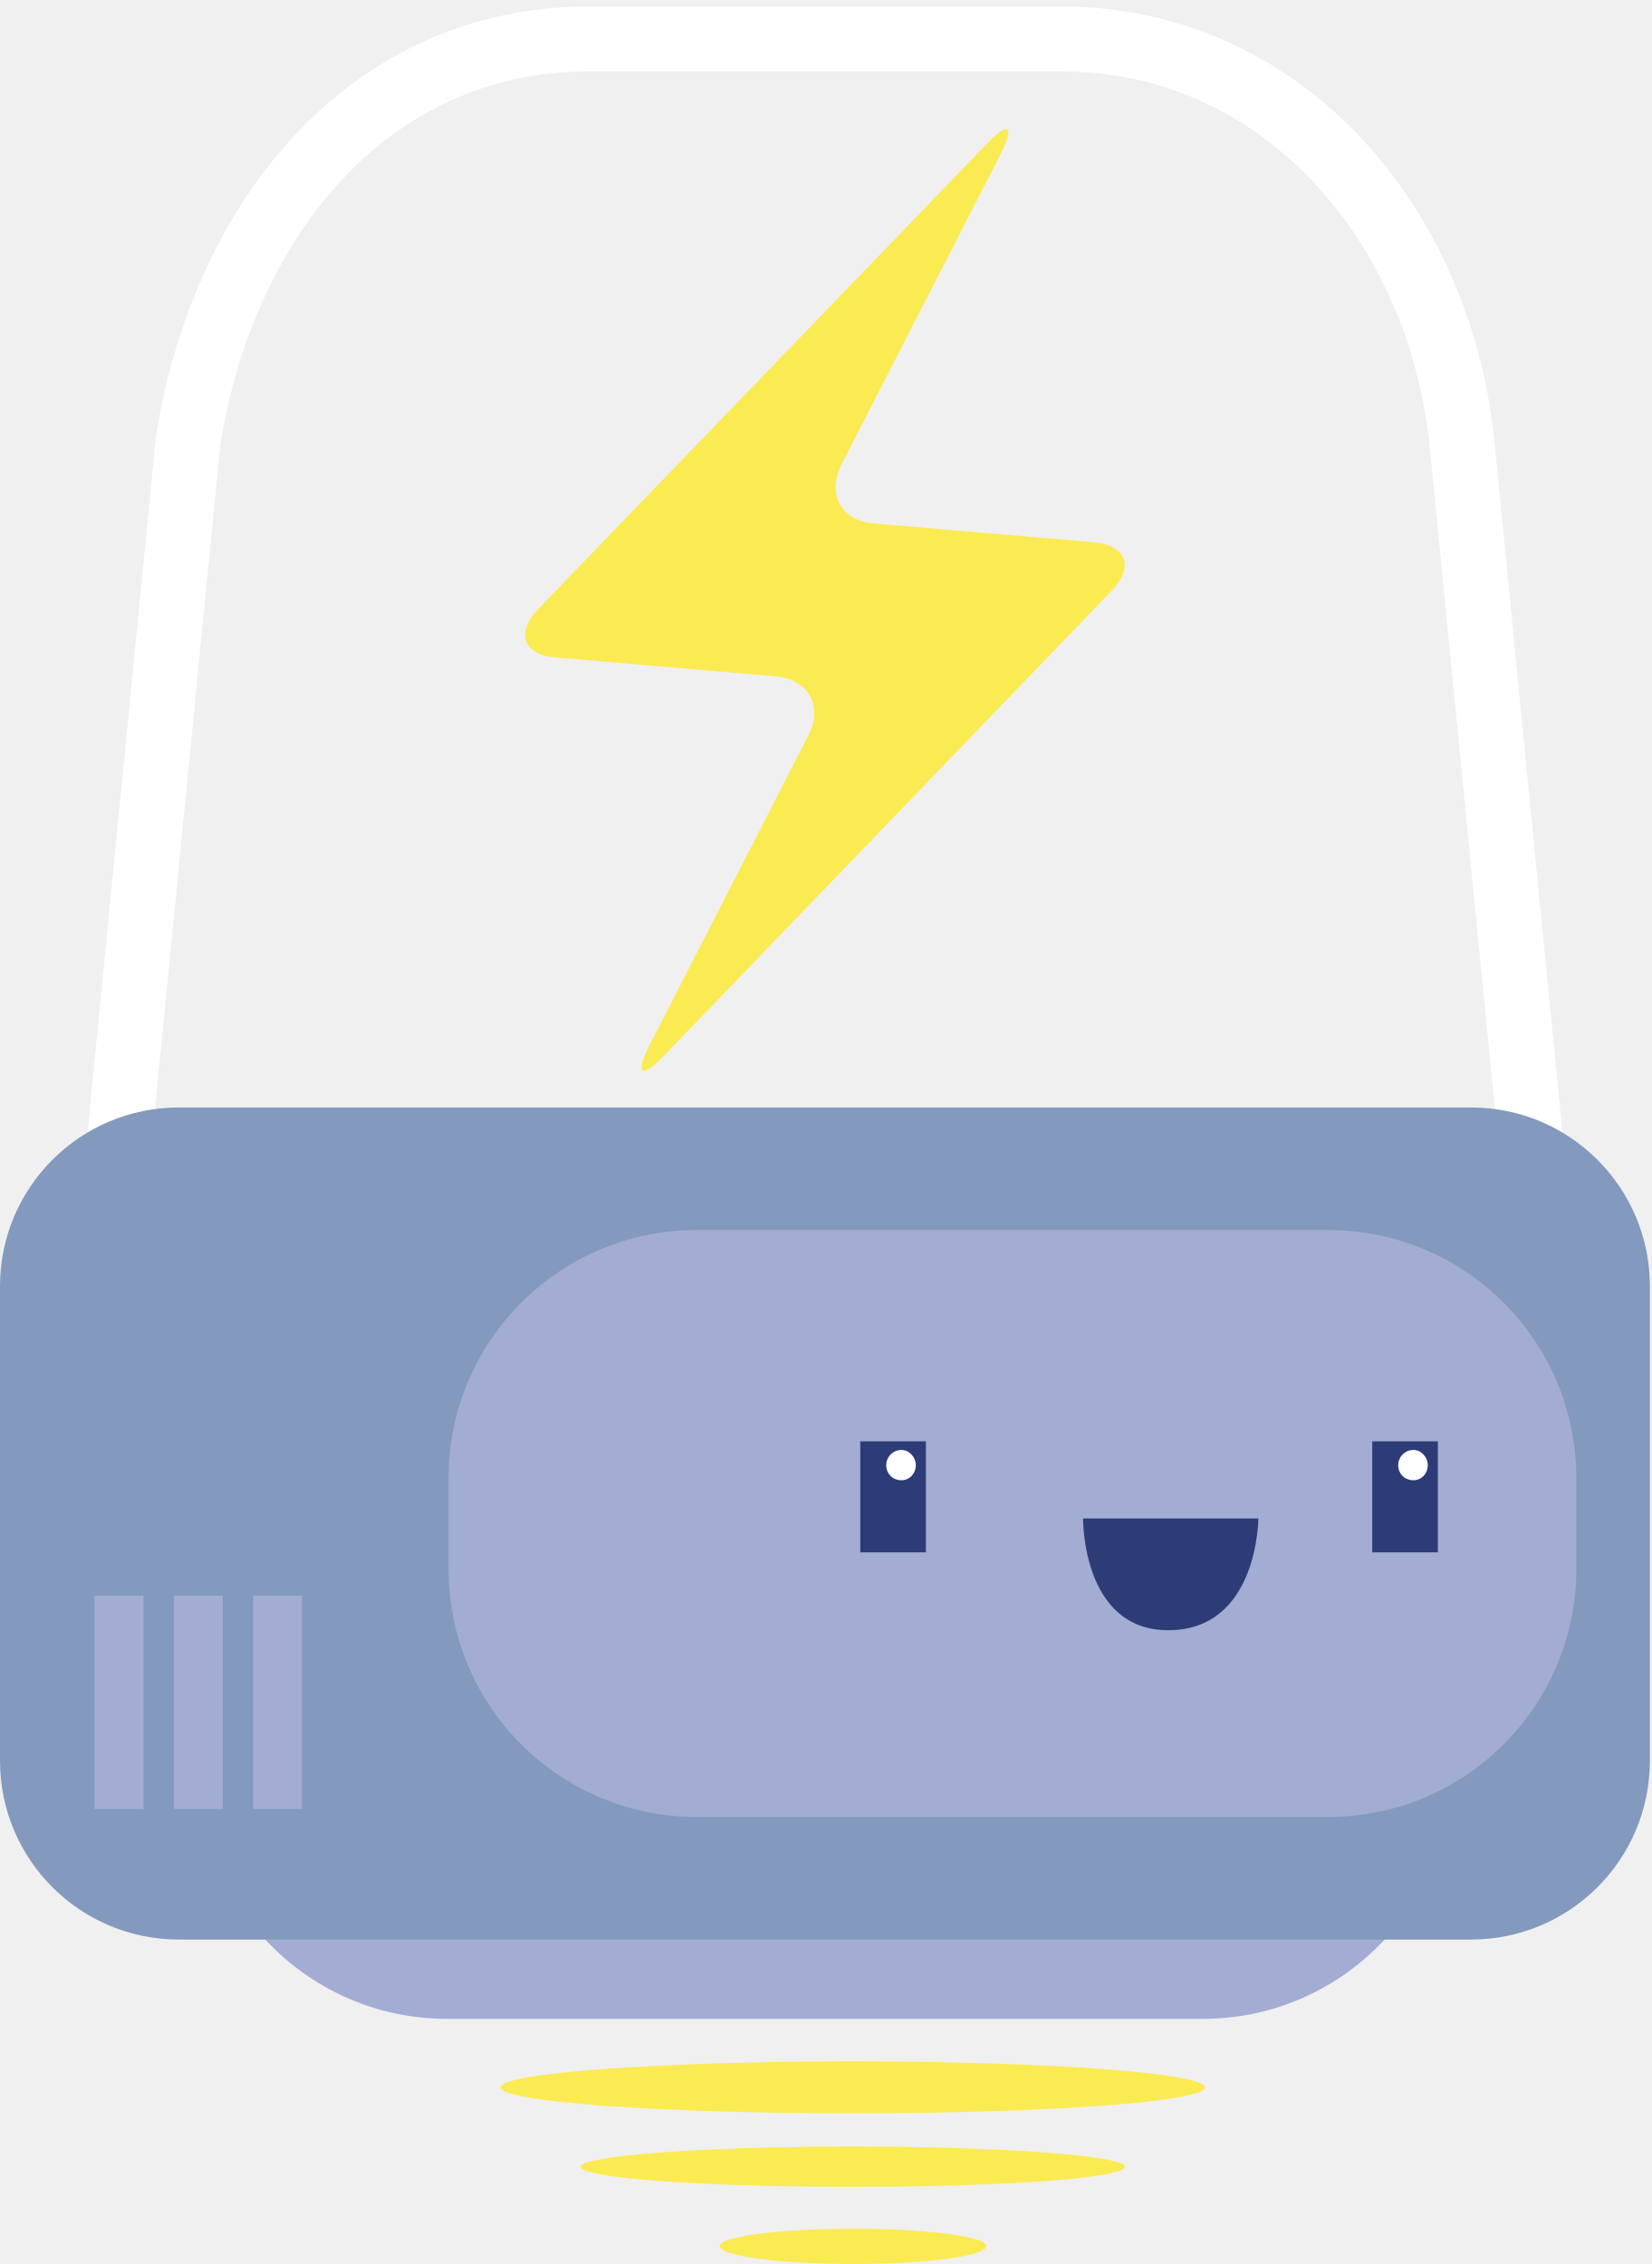
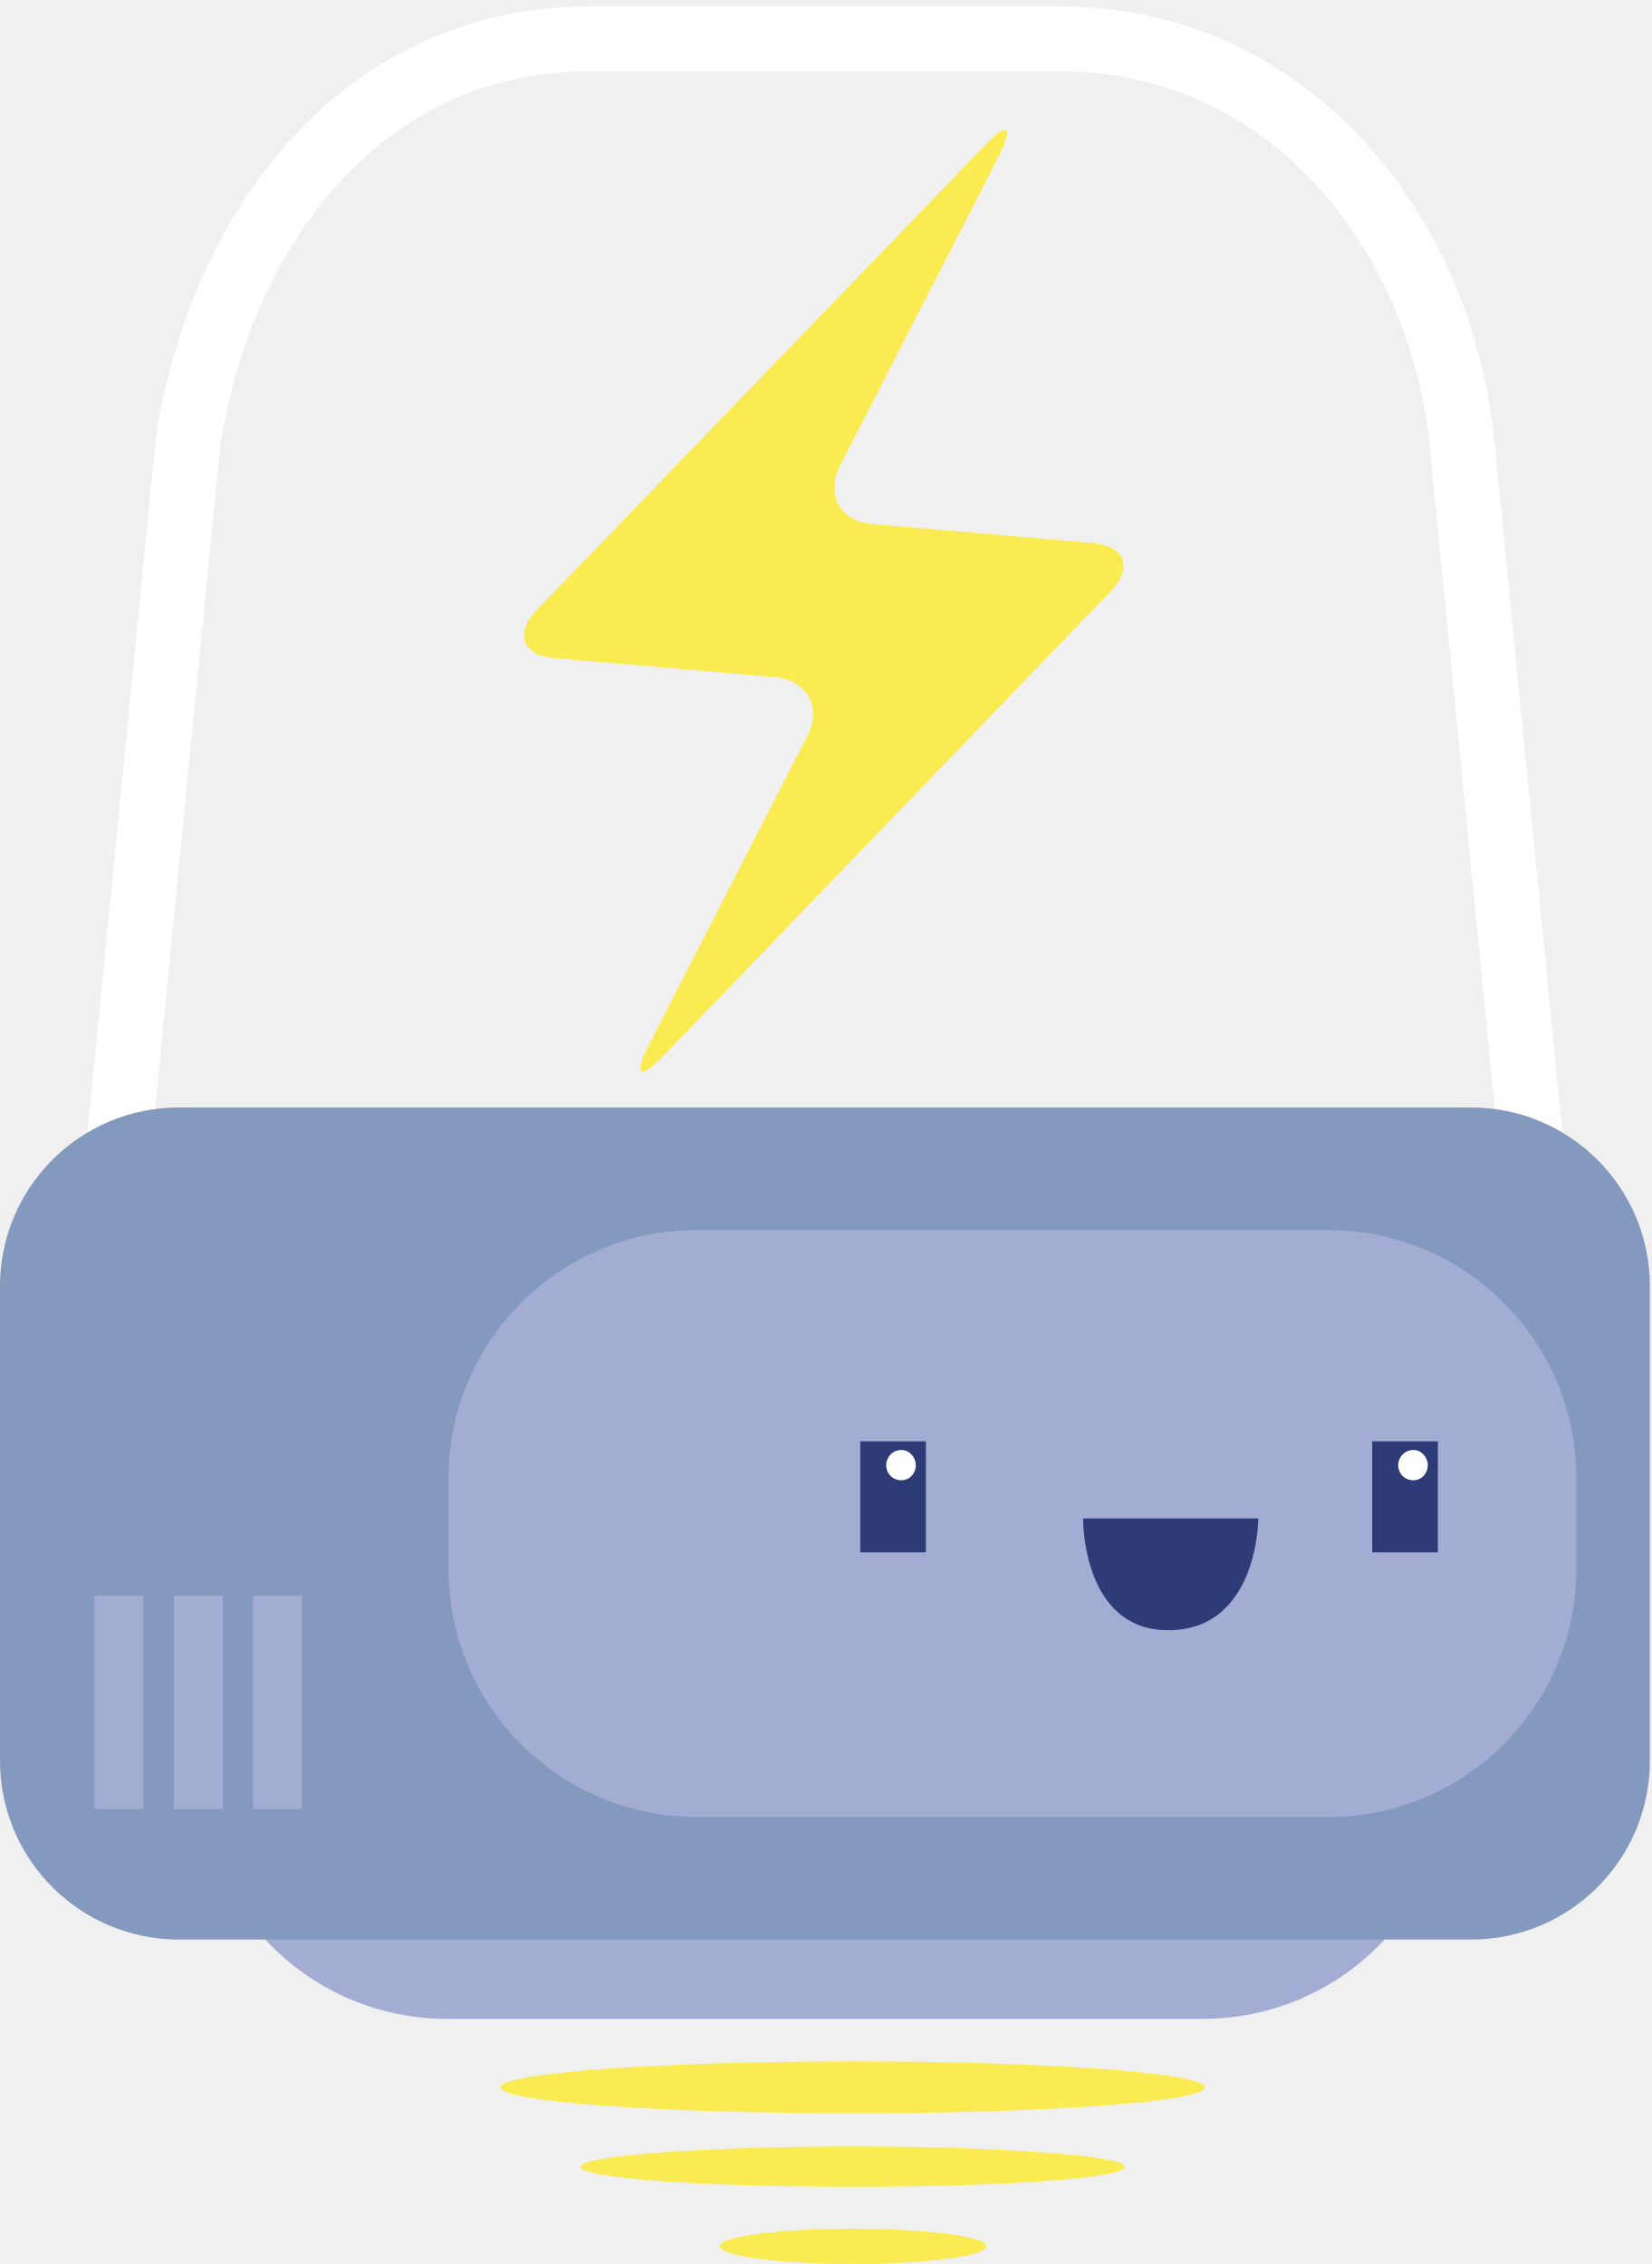
- <svg xmlns="http://www.w3.org/2000/svg" version="1.2" viewBox="0 0 229 314" width="229" height="314">
-   <style>.a{fill:none;stroke:#fff;stroke-miterlimit:10;stroke-width:9}.b{fill:#a3acd3}.c{fill:#8399be}.d{fill:#2d3c77}.e{fill:#fff}.f{fill:#fbeb53}</style>
-   <path class="a" d="m157.1 218.3h-85.4c-30.7 0-55.6-24.9-55.6-55.6l10-101.7c4.9-30.5 24.9-55.6 55.6-55.6h65.4c30.7 0 52.3 25.5 55.6 55.6l10 101.7c0 30.7-24.9 55.6-55.6 55.6z" />
-   <path class="b" d="m166.8 280h-104.8c-19 0-34.4-15.4-34.4-34.4v-12.6c0-19 15.4-34.4 34.4-34.4h104.8c19 0 34.4 15.4 34.4 34.4v12.6c0 19-15.4 34.4-34.4 34.4z" />
-   <path class="c" d="m204 269h-179.2c-13.7 0-24.8-11.1-24.8-24.8v-65.8c0-13.7 11.1-24.8 24.8-24.8h179.2c13.7 0 24.8 11.1 24.8 24.8v65.8c0 13.7-11.1 24.8-24.8 24.8z" />
-   <path class="b" d="m184.2 252h-87.6c-19 0-34.4-15.4-34.4-34.4v-12.6c0-19 15.4-34.4 34.4-34.4h87.6c19 0 34.4 15.4 34.4 34.4v12.6c0 19-15.4 34.4-34.4 34.4z" />
-   <path class="d" d="m128.4 215.3h-9.1v-15.4h9.1z" />
-   <path class="d" d="m199.4 215.3h-9.1v-15.4h9.1z" />
-   <path class="e" d="m127 203.2c0 1.2-0.9 2.1-2 2.1-1.2 0-2.1-0.9-2.1-2.1 0-1.1 0.9-2.1 2.1-2.1 1.1 0 2 1 2 2.1z" />
-   <path class="e" d="m198 203.2c0 1.2-0.9 2.1-2 2.1-1.2 0-2.1-0.9-2.1-2.1 0-1.1 0.9-2.1 2.1-2.1 1.1 0 2 1 2 2.1z" />
-   <path class="f" d="m167.1 289.5c0 2-21.9 3.6-48.8 3.6-27 0-48.9-1.6-48.9-3.6 0-2 21.9-3.6 48.9-3.6 26.9 0 48.8 1.6 48.8 3.6z" />
-   <path class="f" d="m156 300.5c0 1.6-16.9 2.8-37.7 2.8-20.9 0-37.8-1.2-37.8-2.8 0-1.5 16.9-2.8 37.8-2.8 20.8 0 37.7 1.3 37.7 2.8z" />
-   <path class="f" d="m136.8 311.5c0 1.4-8.3 2.5-18.5 2.5-10.2 0-18.5-1.1-18.5-2.5 0-1.3 8.3-2.4 18.5-2.4 10.2 0 18.5 1.1 18.5 2.4z" />
-   <path class="d" d="m150.2 210.6c0 0-0.2 15.5 11.8 15.5 12.5 0 12.5-15.5 12.5-15.5z" />
-   <path class="f" d="m136.7 20.1c3.2-3.4 4.1-2.8 2 1.4l-22 42.9c-2.1 4.2 0 7.9 4.6 8.2l30.3 2.6c4.6 0.4 5.8 3.4 2.5 6.8l-62 64.4c-3.2 3.3-4.1 2.7-2-1.5l22-42.9c2.1-4.1 0-7.8-4.6-8.2l-30.3-2.6c-4.6-0.3-5.8-3.4-2.5-6.8z" />
-   <path class="b" d="m19.9 250.9h-6.8v-29.6h6.8z" />
-   <path class="b" d="m30.9 250.9h-6.8v-29.6h6.8z" />
-   <path class="b" d="m41.9 250.9h-6.8v-29.6h6.8z" />
+ <svg xmlns="http://www.w3.org/2000/svg" version="1.2" viewBox="0 0 229 314" width="229" height="314" id="svg36">
+   <style>
+       .circle {
+          transform-box: fill-box;
+          transform-origin:center;
+          transform:translateY(10%);
+       }
+       .circle.first {animation: hover 0.7s linear infinite alternate;}
+ 
+       .circle.second {animation: hover 0.7s 0.1s linear infinite alternate;}
+ 
+       .circle.third {animation: hover 0.7s 0.2s linear infinite alternate;}
+ 
+       @keyframes hover {to {transform:translateY(-100%)}}
+ 
+       #lightening-shadow {
+          opacity:0;
+          animation: fade 1.5s linear infinite alternate;
+       }
+       @keyframes fade {to {opacity:1;}}
+    </style>
+   <defs id="defs40">
+     <filter style="color-interpolation-filters:sRGB" id="filter1010" x="-0.382" y="-0.243" width="1.765" height="1.487">
+       <feGaussianBlur stdDeviation="13.249" id="feGaussianBlur1012" />
+     </filter>
+   </defs>
+   <style id="style2">.a{fill:none;stroke:#fff;stroke-miterlimit:10;stroke-width:9}.b{fill:#a3acd3}.c{fill:#8399be}.d{fill:#2d3c77}.e{fill:#fff}.f{fill:#fbeb53}</style>
+   <path class="a" d="m157.1 218.3h-85.4c-30.7 0-55.6-24.9-55.6-55.6l10-101.7c4.9-30.5 24.9-55.6 55.6-55.6h65.4c30.7 0 52.3 25.5 55.6 55.6l10 101.7c0 30.7-24.9 55.6-55.6 55.6z" id="path4" />
+   <path class="b" d="m166.8 280h-104.8c-19 0-34.4-15.4-34.4-34.4v-12.6c0-19 15.4-34.4 34.4-34.4h104.8c19 0 34.4 15.4 34.4 34.4v12.6c0 19-15.4 34.4-34.4 34.4z" id="path6" />
+   <path class="c" d="m204 269h-179.2c-13.7 0-24.8-11.1-24.8-24.8v-65.8c0-13.7 11.1-24.8 24.8-24.8h179.2c13.7 0 24.8 11.1 24.8 24.8v65.8c0 13.7-11.1 24.8-24.8 24.8z" id="path8" />
+   <path class="b" d="m184.2 252h-87.6c-19 0-34.4-15.4-34.4-34.4v-12.6c0-19 15.4-34.4 34.4-34.4h87.6c19 0 34.4 15.4 34.4 34.4v12.6c0 19-15.4 34.4-34.4 34.4z" id="path10" />
+   <path class="d" d="m128.4 215.3h-9.1v-15.4h9.1z" id="path12" />
+   <path class="d" d="m199.4 215.3h-9.1v-15.4h9.1z" id="path14" />
+   <path class="e" d="m127 203.2c0 1.2-0.9 2.1-2 2.1-1.2 0-2.1-0.9-2.1-2.1 0-1.1 0.9-2.1 2.1-2.1 1.1 0 2 1 2 2.1z" id="path16" />
+   <path class="e" d="m198 203.2c0 1.2-0.9 2.1-2 2.1-1.2 0-2.1-0.9-2.1-2.1 0-1.1 0.9-2.1 2.1-2.1 1.1 0 2 1 2 2.1z" id="path18" />
+   <path class="f circle third" d="m167.1 289.5c0 2-21.9 3.6-48.8 3.6-27 0-48.9-1.6-48.9-3.6 0-2 21.9-3.6 48.9-3.6 26.9 0 48.8 1.6 48.8 3.6z" id="third-circle" />
+   <path class="f circle second" d="m156 300.5c0 1.6-16.9 2.8-37.7 2.8-20.9 0-37.8-1.2-37.8-2.8 0-1.5 16.9-2.8 37.8-2.8 20.8 0 37.7 1.3 37.7 2.8z" id="second-circle" />
+   <path class="f circle first" d="m136.8 311.5c0 1.4-8.3 2.5-18.5 2.5-10.2 0-18.5-1.1-18.5-2.5 0-1.3 8.3-2.4 18.5-2.4 10.2 0 18.5 1.1 18.5 2.4z" id="first-circle" />
+   <path class="d" d="m150.2 210.6c0 0-0.2 15.5 11.8 15.5 12.5 0 12.5-15.5 12.5-15.5z" id="path26" />
+   <path class="f" d="m 136.544,20.195 c 3.2,-3.4 4.1,-2.8 2,1.4 l -22,42.9 c -2.1,4.2 0,7.9 4.6,8.2 l 30.3,2.6 c 4.6,0.4 5.8,3.4 2.5,6.8 L 91.944,146.495 c -3.2,3.3 -4.1,2.7 -2,-1.5 l 22,-42.9 c 2.1,-4.1 0,-7.8 -4.6,-8.2 l -30.3,-2.6 c -4.6,-0.3 -5.8,-3.4 -2.5,-6.8 z" id="lightening-shadow" style="display:inline;mix-blend-mode:normal;fill:#ffff00;filter:url(#filter1010)" />
+   <path class="f" d="m 136.544,20.195 c 3.2,-3.4 4.1,-2.8 2,1.4 l -22,42.9 c -2.1,4.2 0,7.9 4.6,8.2 l 30.3,2.6 c 4.6,0.4 5.8,3.4 2.5,6.8 l -62,64.4 c -3.2,3.3 -4.1,2.7 -2,-1.5 l 22,-42.9 c 2.1,-4.1 0,-7.8 -4.6,-8.2 l -30.3,-2.6 c -4.6,-0.3 -5.8,-3.4 -2.5,-6.8 z" id="lightening" />
+   <path class="b" d="m19.9 250.9h-6.8v-29.6h6.8z" id="path30" />
+   <path class="b" d="m30.9 250.9h-6.8v-29.6h6.8z" id="path32" />
+   <path class="b" d="m41.9 250.9h-6.8v-29.6h6.8z" id="path34" />
</svg>
